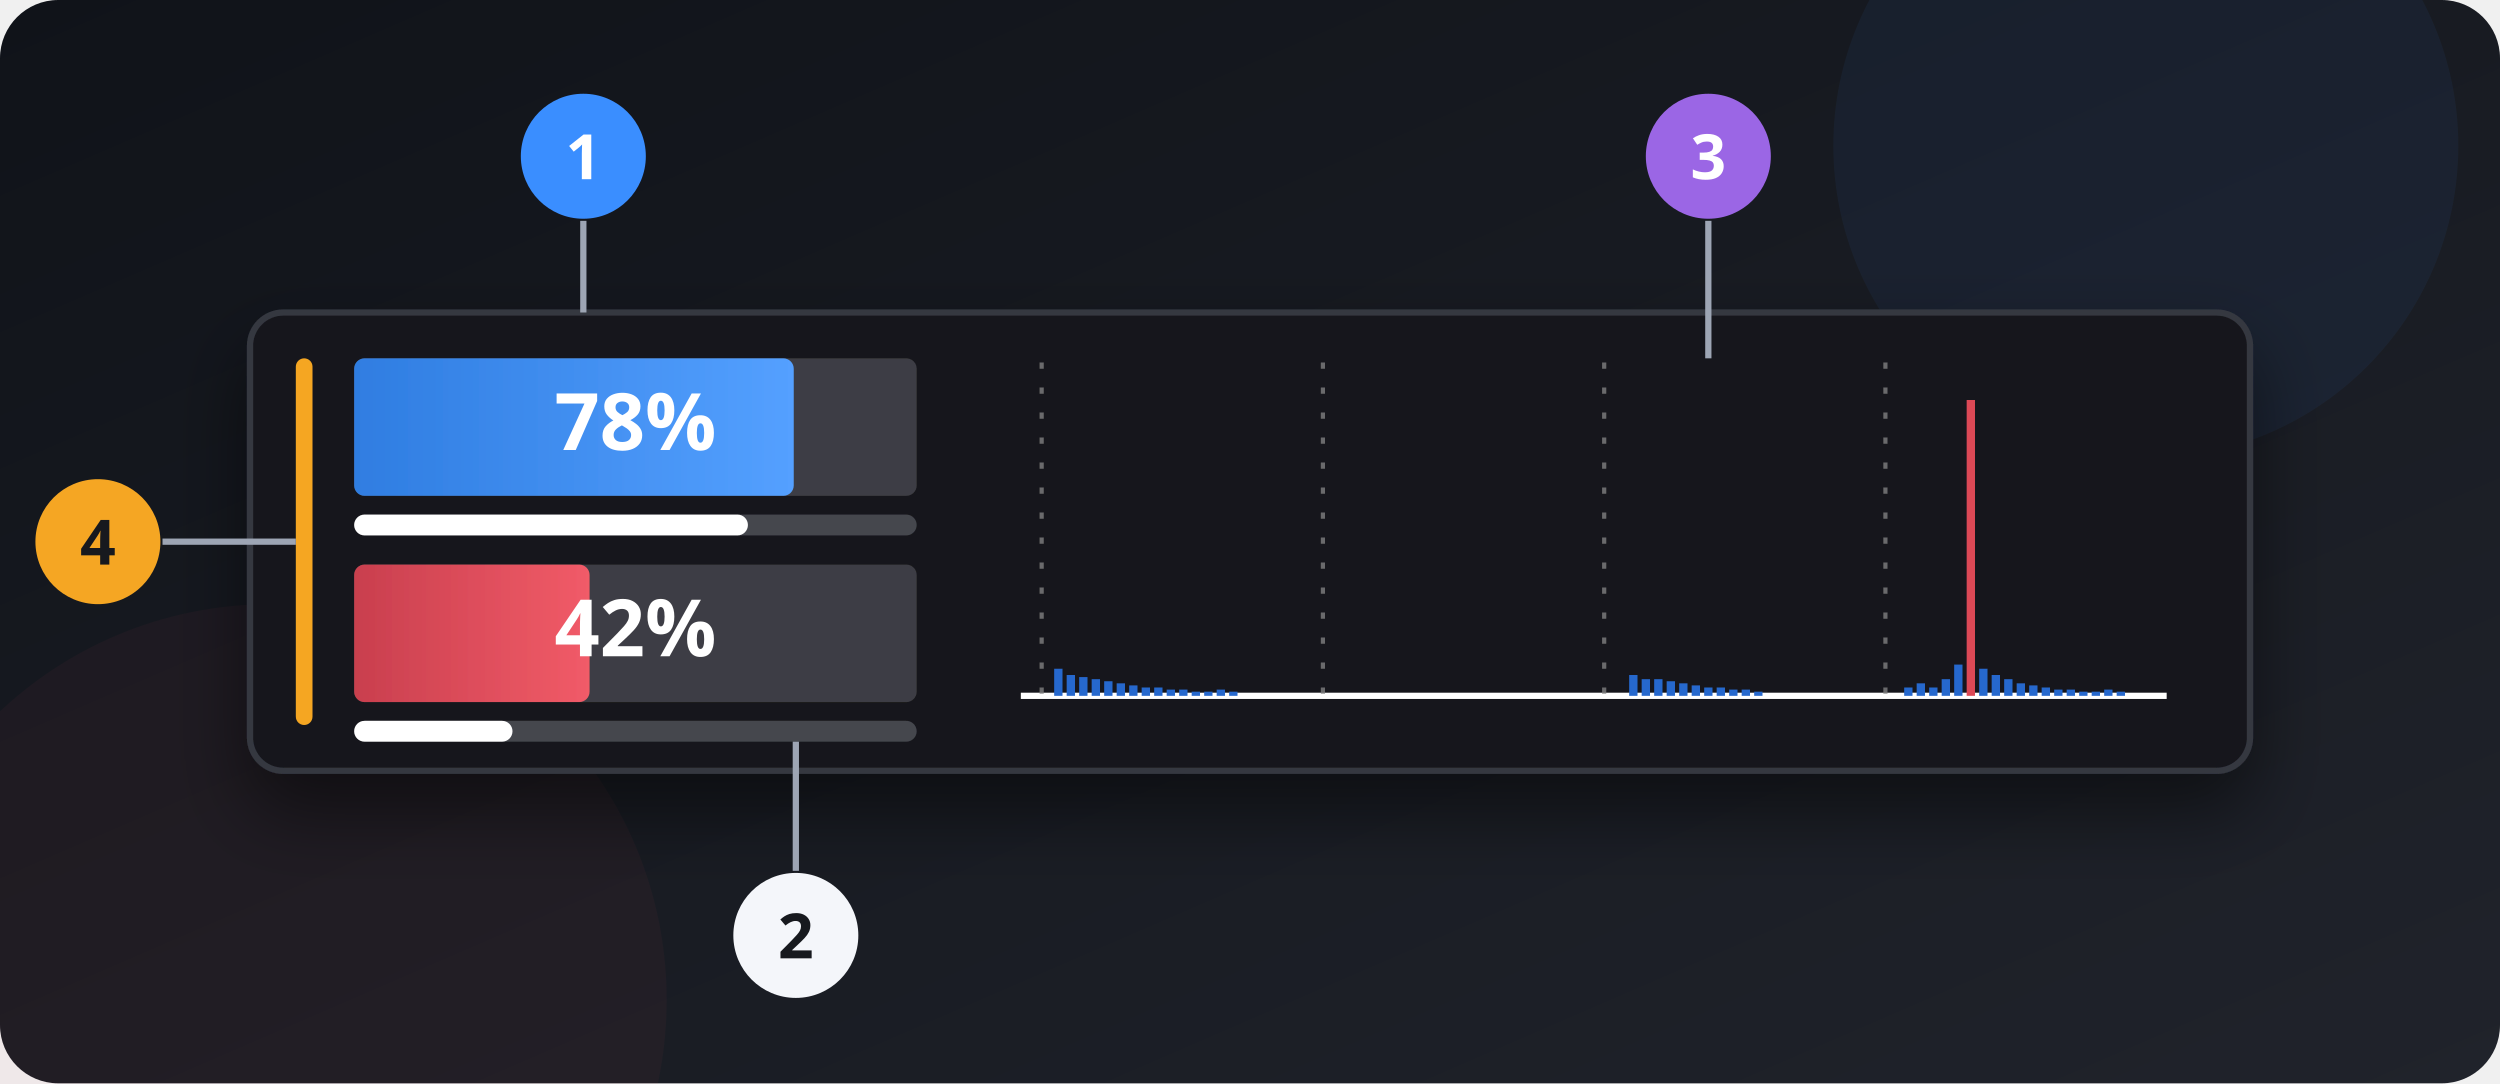
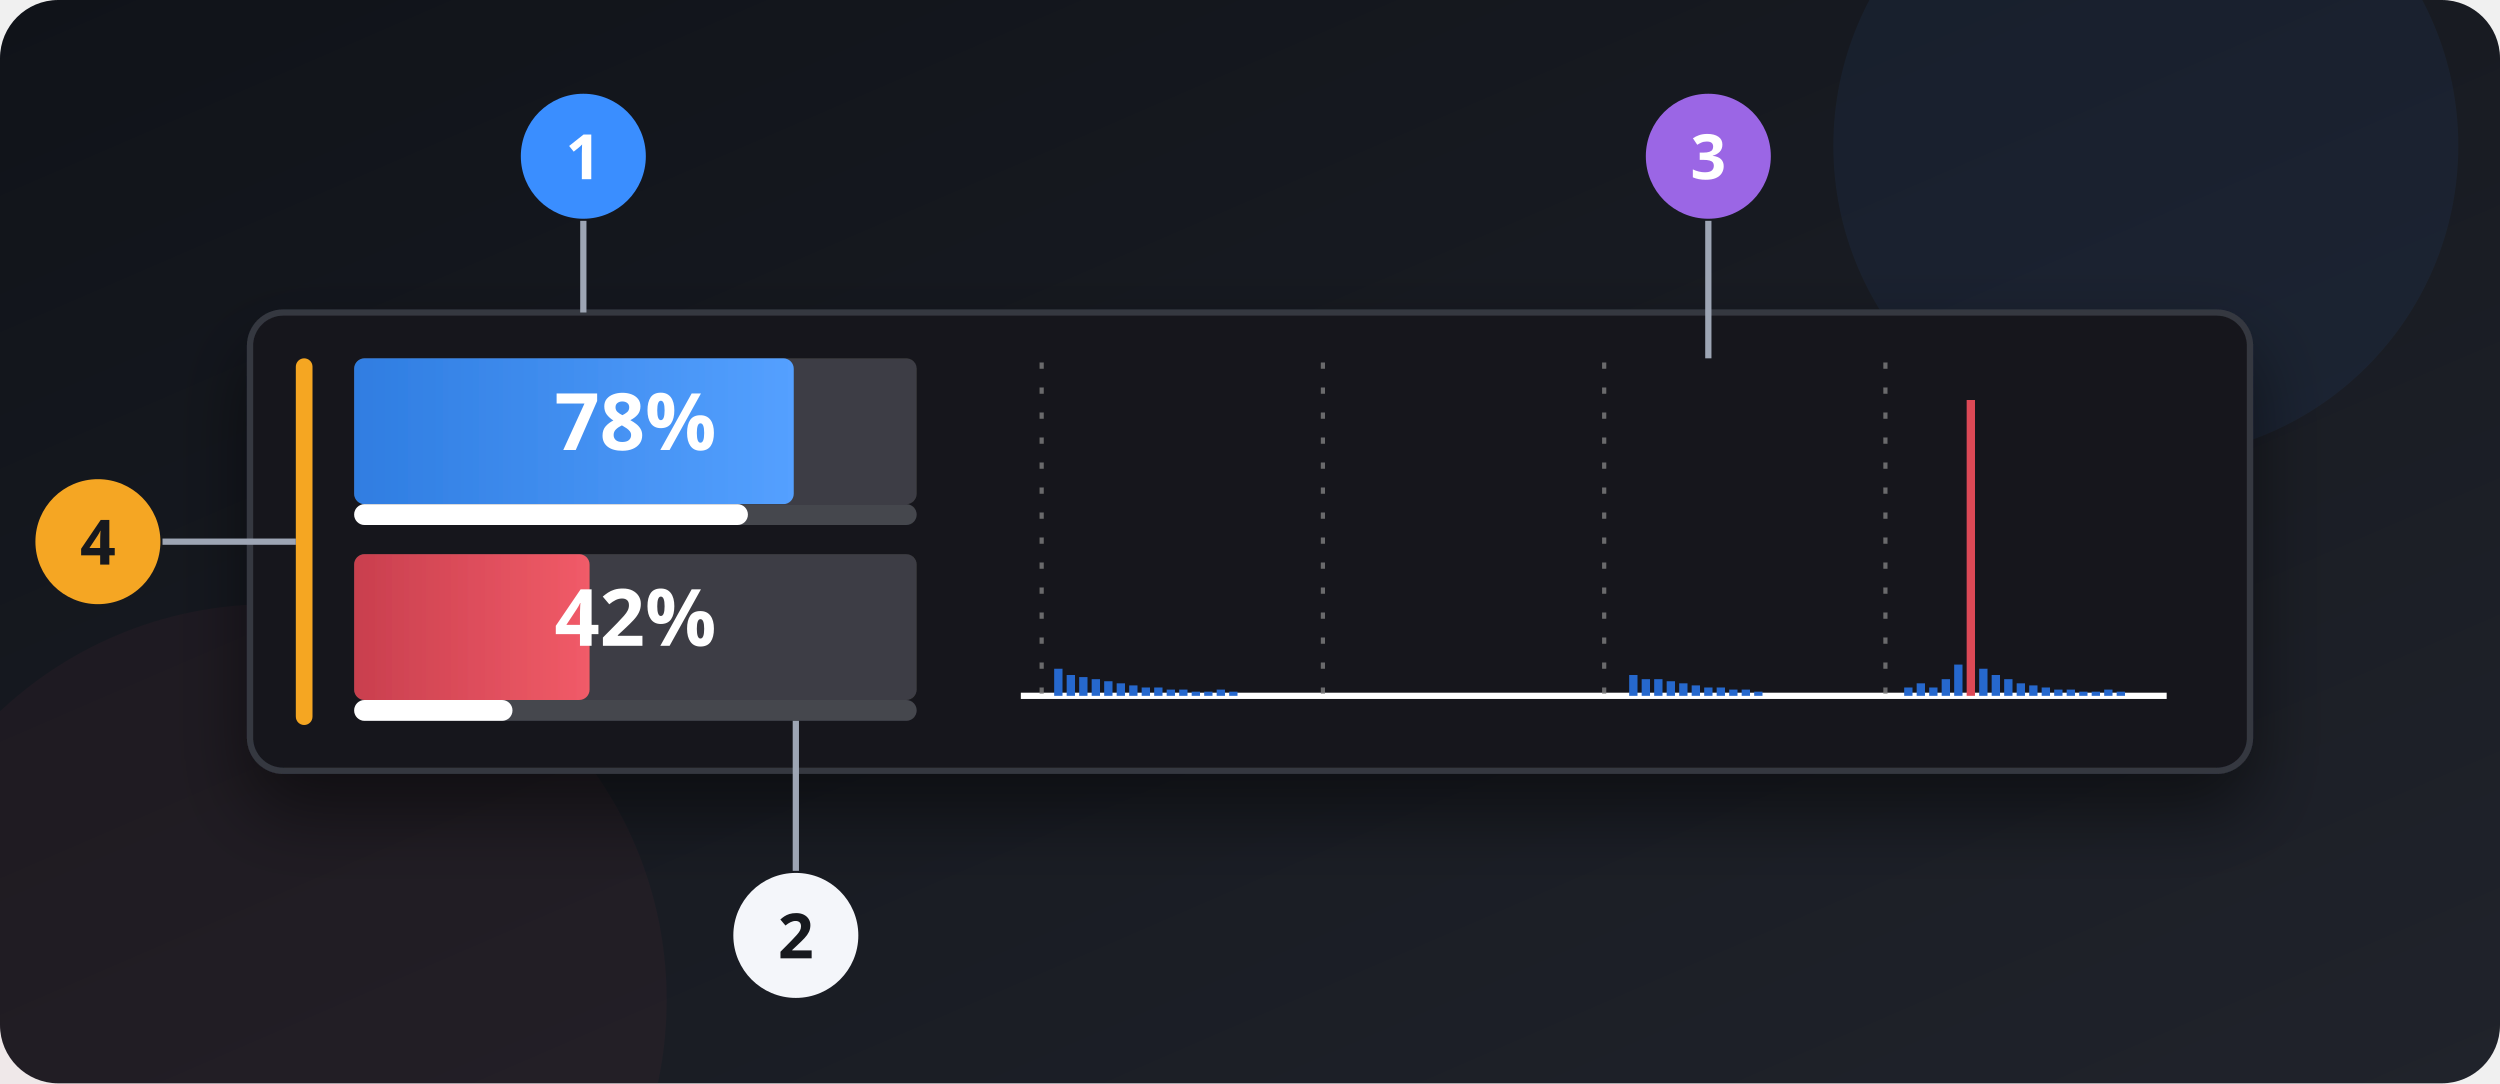
<svg xmlns="http://www.w3.org/2000/svg" width="1200" height="520" viewBox="0 0 1200 520" role="img" aria-labelledby="title description">
  <defs>
    <linearGradient id="background" x1="0" y1="0" x2="1" y2="1">
      <stop offset="0" stop-color="#101319" />
      <stop offset="1" stop-color="#20232B" />
    </linearGradient>
    <linearGradient id="blue" x1="0" y1="0" x2="1" y2="0">
      <stop offset="0" stop-color="#2F7DE1" />
      <stop offset="1" stop-color="#54A0FF" />
    </linearGradient>
    <linearGradient id="red" x1="0" y1="0" x2="1" y2="0">
      <stop offset="0" stop-color="#C93F4E" />
      <stop offset="1" stop-color="#F15B68" />
    </linearGradient>
    <filter id="shadow" x="-20%" y="-30%" width="140%" height="170%">
      <feDropShadow dx="0" dy="18" stdDeviation="18" flood-color="#000000" flood-opacity="0.5" />
    </filter>
  </defs>
  <rect width="1200" height="520" rx="28" fill="url(#background)" />
  <circle cx="1030" cy="70" r="150" fill="#3A8EFF" opacity="0.06" />
  <circle cx="130" cy="480" r="190" fill="#DC4856" opacity="0.05" />
  <g filter="url(#shadow)">
    <rect x="120" y="150" width="960" height="220" rx="16" fill="#18181C" stroke="#343741" stroke-width="3" />
    <rect x="142" y="172" width="8" height="176" rx="4" fill="#F5A623" />
-     <rect x="170" y="172" width="270" height="66" rx="5" fill="#3E3E44" />
-     <rect x="170" y="172" width="211" height="66" rx="5" fill="url(#blue)" />
+     <rect x="170" y="172" width="270" height="70" rx="5" fill="#3E3E44" />
+     <rect x="170" y="172" width="211" height="70" rx="5" fill="url(#blue)" />
    <text x="305" y="216" fill="#FFFFFF" font-family="Segoe UI, sans-serif" font-size="38" font-weight="700" text-anchor="middle">78%</text>
-     <rect x="170" y="247" width="270" height="10" rx="5" fill="#44464E" />
-     <rect x="170" y="247" width="189" height="10" rx="5" fill="#FFFFFF" />
-     <rect x="170" y="271" width="270" height="66" rx="5" fill="#3E3E44" />
-     <rect x="170" y="271" width="113" height="66" rx="5" fill="url(#red)" />
-     <text x="305" y="315" fill="#FFFFFF" font-family="Segoe UI, sans-serif" font-size="38" font-weight="700" text-anchor="middle">42%</text>
-     <rect x="170" y="346" width="270" height="10" rx="5" fill="#44464E" />
-     <rect x="170" y="346" width="76" height="10" rx="5" fill="#FFFFFF" />
+     <rect x="170" y="242" width="270" height="10" rx="5" fill="#44464E" />
+     <rect x="170" y="242" width="189" height="10" rx="5" fill="#FFFFFF" />
+     <rect x="170" y="266" width="270" height="70" rx="5" fill="#3E3E44" />
+     <rect x="170" y="266" width="113" height="70" rx="5" fill="url(#red)" />
+     <text x="305" y="310" fill="#FFFFFF" font-family="Segoe UI, sans-serif" font-size="38" font-weight="700" text-anchor="middle">42%</text>
+     <rect x="170" y="336" width="270" height="10" rx="5" fill="#44464E" />
+     <rect x="170" y="336" width="76" height="10" rx="5" fill="#FFFFFF" />
    <line x1="490" y1="334" x2="1040" y2="334" stroke="#FFFFFF" stroke-width="3" />
    <g stroke="#808080" stroke-width="2" stroke-dasharray="3 9" opacity="0.8">
      <line x1="500" y1="174" x2="500" y2="334" />
      <line x1="635" y1="174" x2="635" y2="334" />
      <line x1="770" y1="174" x2="770" y2="334" />
      <line x1="905" y1="174" x2="905" y2="334" />
    </g>
    <g fill="#2667CD">
      <rect x="506" y="321" width="4" height="13" />
      <rect x="512" y="324" width="4" height="10" />
      <rect x="518" y="325" width="4" height="9" />
      <rect x="524" y="326" width="4" height="8" />
      <rect x="530" y="327" width="4" height="7" />
      <rect x="536" y="328" width="4" height="6" />
      <rect x="542" y="329" width="4" height="5" />
      <rect x="548" y="330" width="4" height="4" />
      <rect x="554" y="330" width="4" height="4" />
      <rect x="560" y="331" width="4" height="3" />
      <rect x="566" y="331" width="4" height="3" />
      <rect x="572" y="332" width="4" height="2" />
      <rect x="578" y="332" width="4" height="2" />
      <rect x="584" y="331" width="4" height="3" />
      <rect x="590" y="332" width="4" height="2" />
      <rect x="782" y="324" width="4" height="10" />
      <rect x="788" y="326" width="4" height="8" />
      <rect x="794" y="326" width="4" height="8" />
      <rect x="800" y="327" width="4" height="7" />
      <rect x="806" y="328" width="4" height="6" />
      <rect x="812" y="329" width="4" height="5" />
      <rect x="818" y="330" width="4" height="4" />
      <rect x="824" y="330" width="4" height="4" />
      <rect x="830" y="331" width="4" height="3" />
      <rect x="836" y="331" width="4" height="3" />
      <rect x="842" y="332" width="4" height="2" />
      <rect x="914" y="330" width="4" height="4" />
      <rect x="920" y="328" width="4" height="6" />
      <rect x="926" y="330" width="4" height="4" />
      <rect x="932" y="326" width="4" height="8" />
      <rect x="938" y="319" width="4" height="15" />
      <rect x="950" y="321" width="4" height="13" />
      <rect x="956" y="324" width="4" height="10" />
      <rect x="962" y="326" width="4" height="8" />
      <rect x="968" y="328" width="4" height="6" />
      <rect x="974" y="329" width="4" height="5" />
      <rect x="980" y="330" width="4" height="4" />
      <rect x="986" y="331" width="4" height="3" />
      <rect x="992" y="331" width="4" height="3" />
      <rect x="998" y="332" width="4" height="2" />
      <rect x="1004" y="332" width="4" height="2" />
      <rect x="1010" y="331" width="4" height="3" />
      <rect x="1016" y="332" width="4" height="2" />
    </g>
    <g fill="#DC4856">
      <rect x="944" y="192" width="4" height="142" />
    </g>
  </g>
  <g fill="none" stroke="#9DA5B4" stroke-width="3">
    <path d="M280 106 L280 150" />
-     <path d="M382 418 L382 356" />
+     <path d="M382 418 L382 346" />
    <path d="M820 106 L820 172" />
    <path d="M78 260 L142 260" />
  </g>
  <g font-family="Segoe UI, sans-serif" font-size="30" font-weight="700" text-anchor="middle">
    <circle cx="280" cy="75" r="30" fill="#3A8EFF" />
    <text x="280" y="86" fill="#FFFFFF">1</text>
    <circle cx="382" cy="449" r="30" fill="#F4F6FA" />
    <text x="382" y="460" fill="#17191E">2</text>
    <circle cx="820" cy="75" r="30" fill="#9B66E5" />
    <text x="820" y="86" fill="#FFFFFF">3</text>
    <circle cx="47" cy="260" r="30" fill="#F5A623" />
    <text x="47" y="271" fill="#17191E">4</text>
  </g>
</svg>
